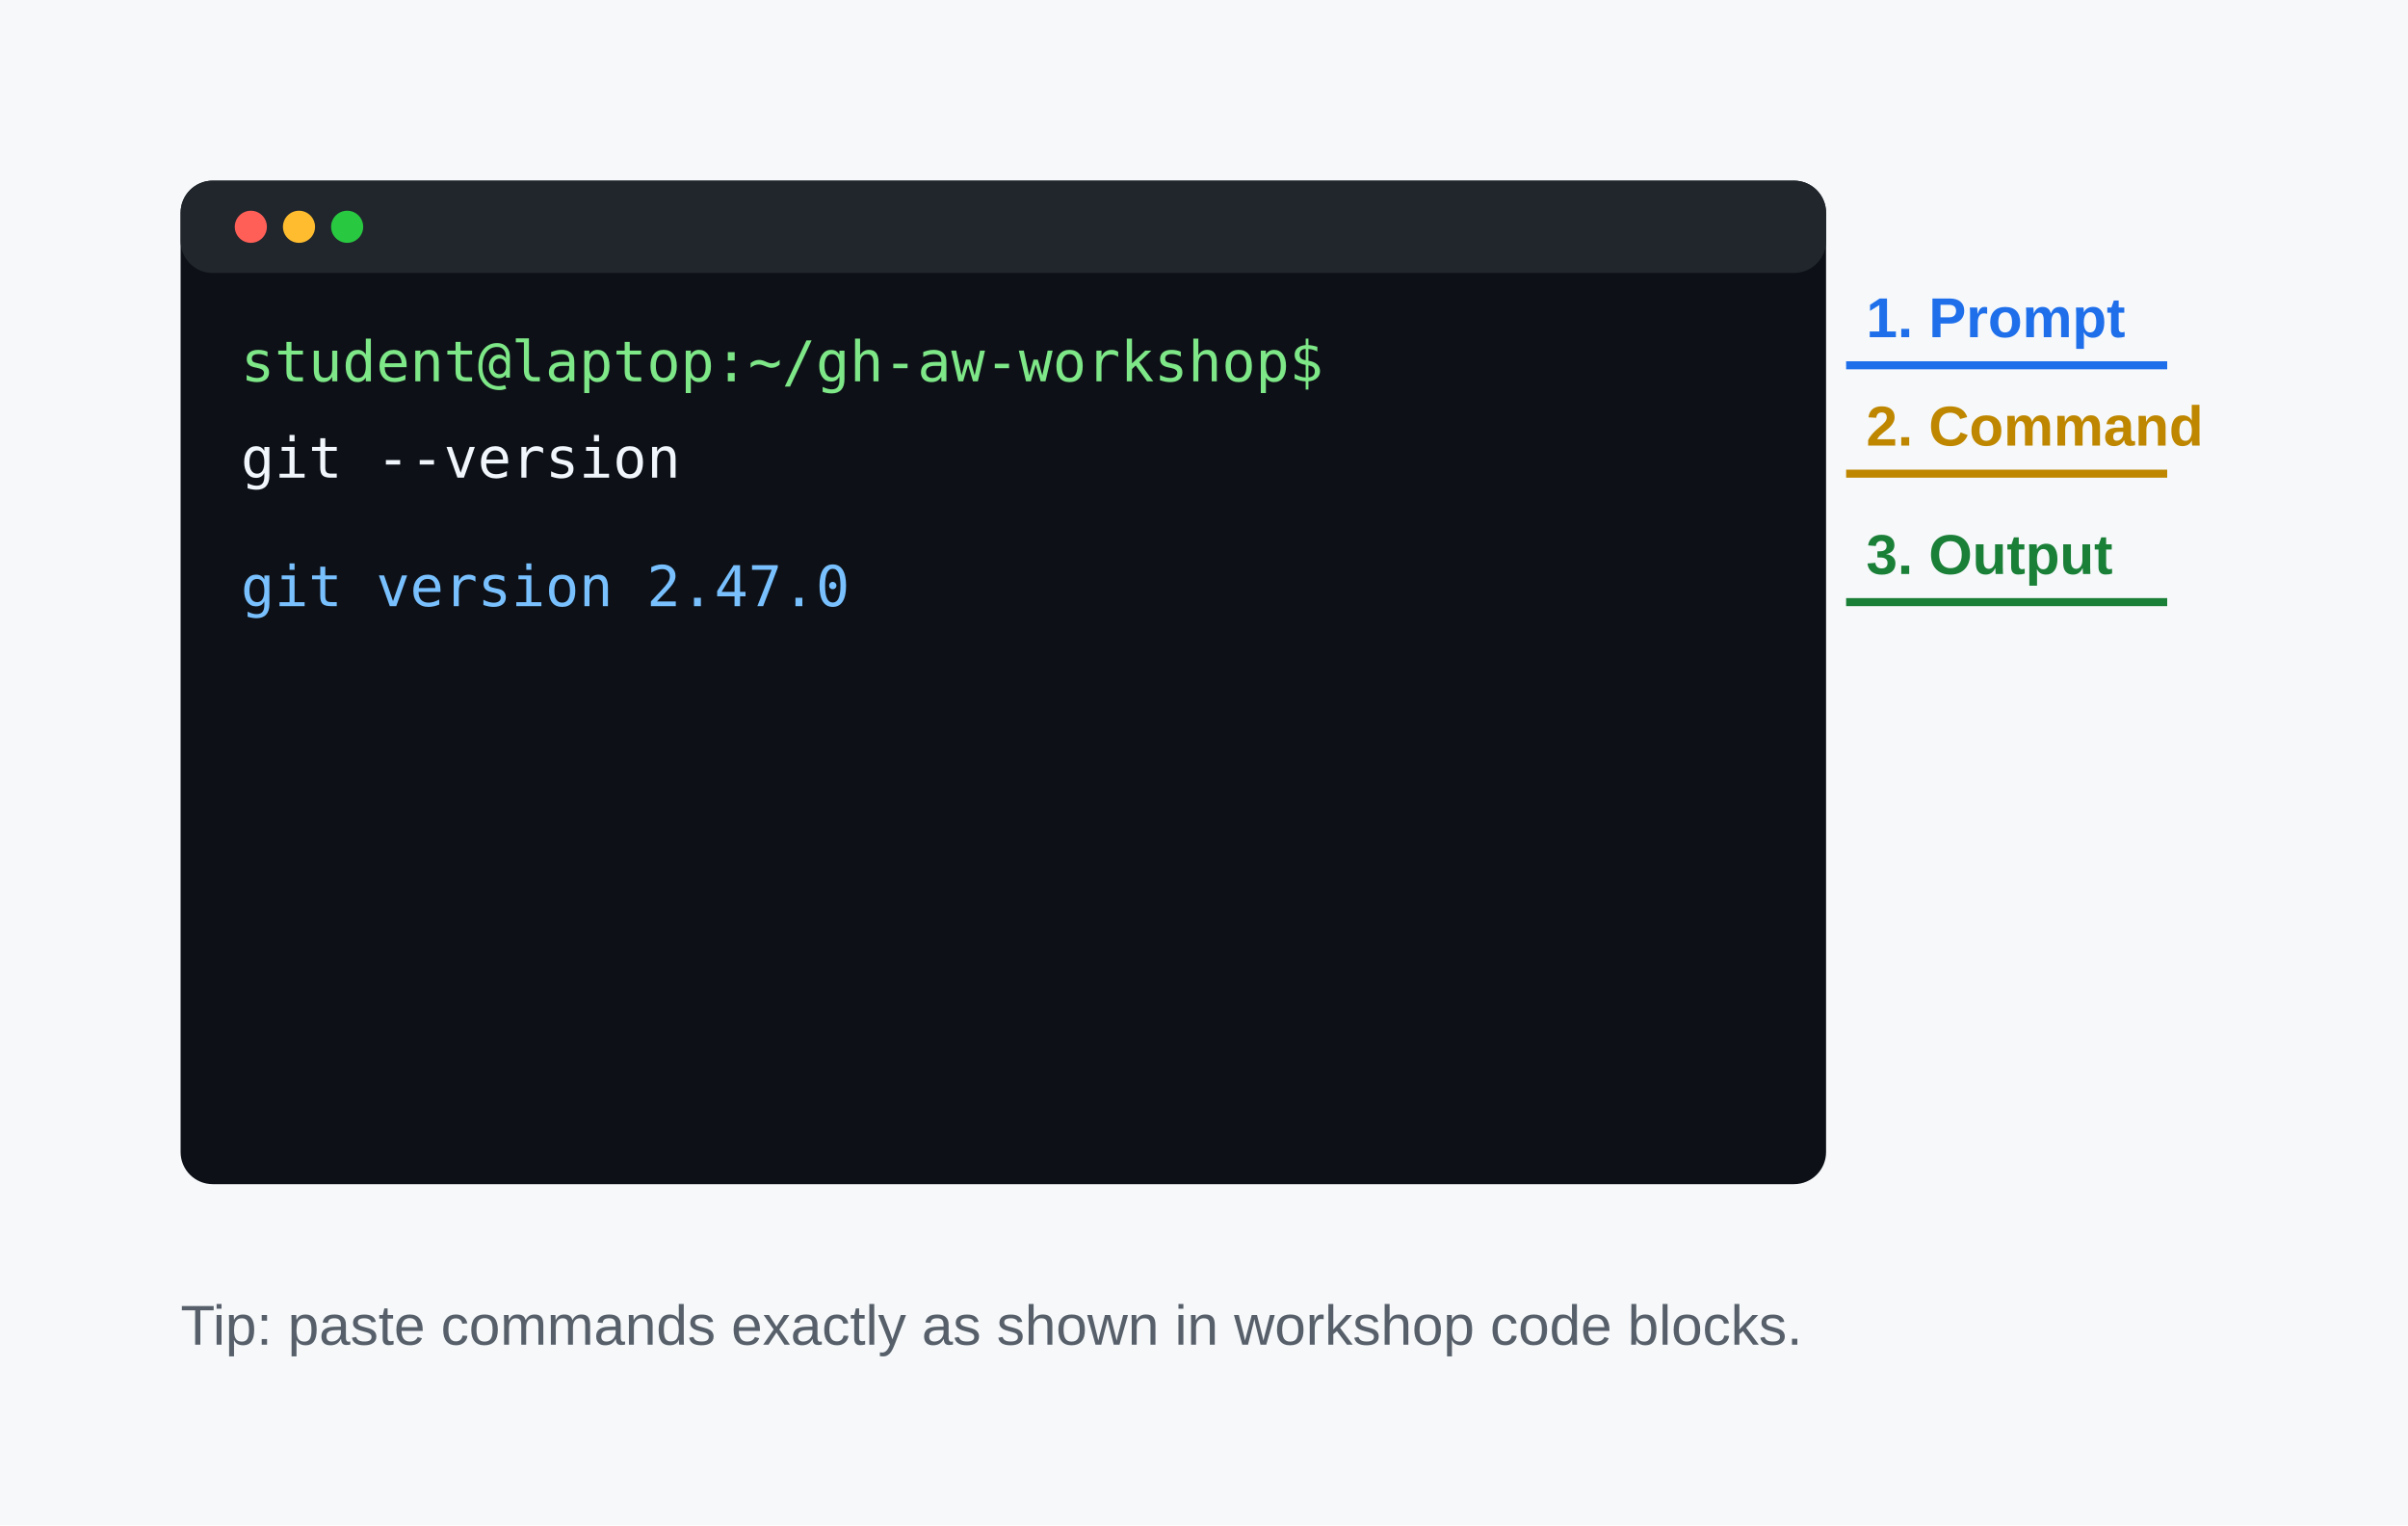
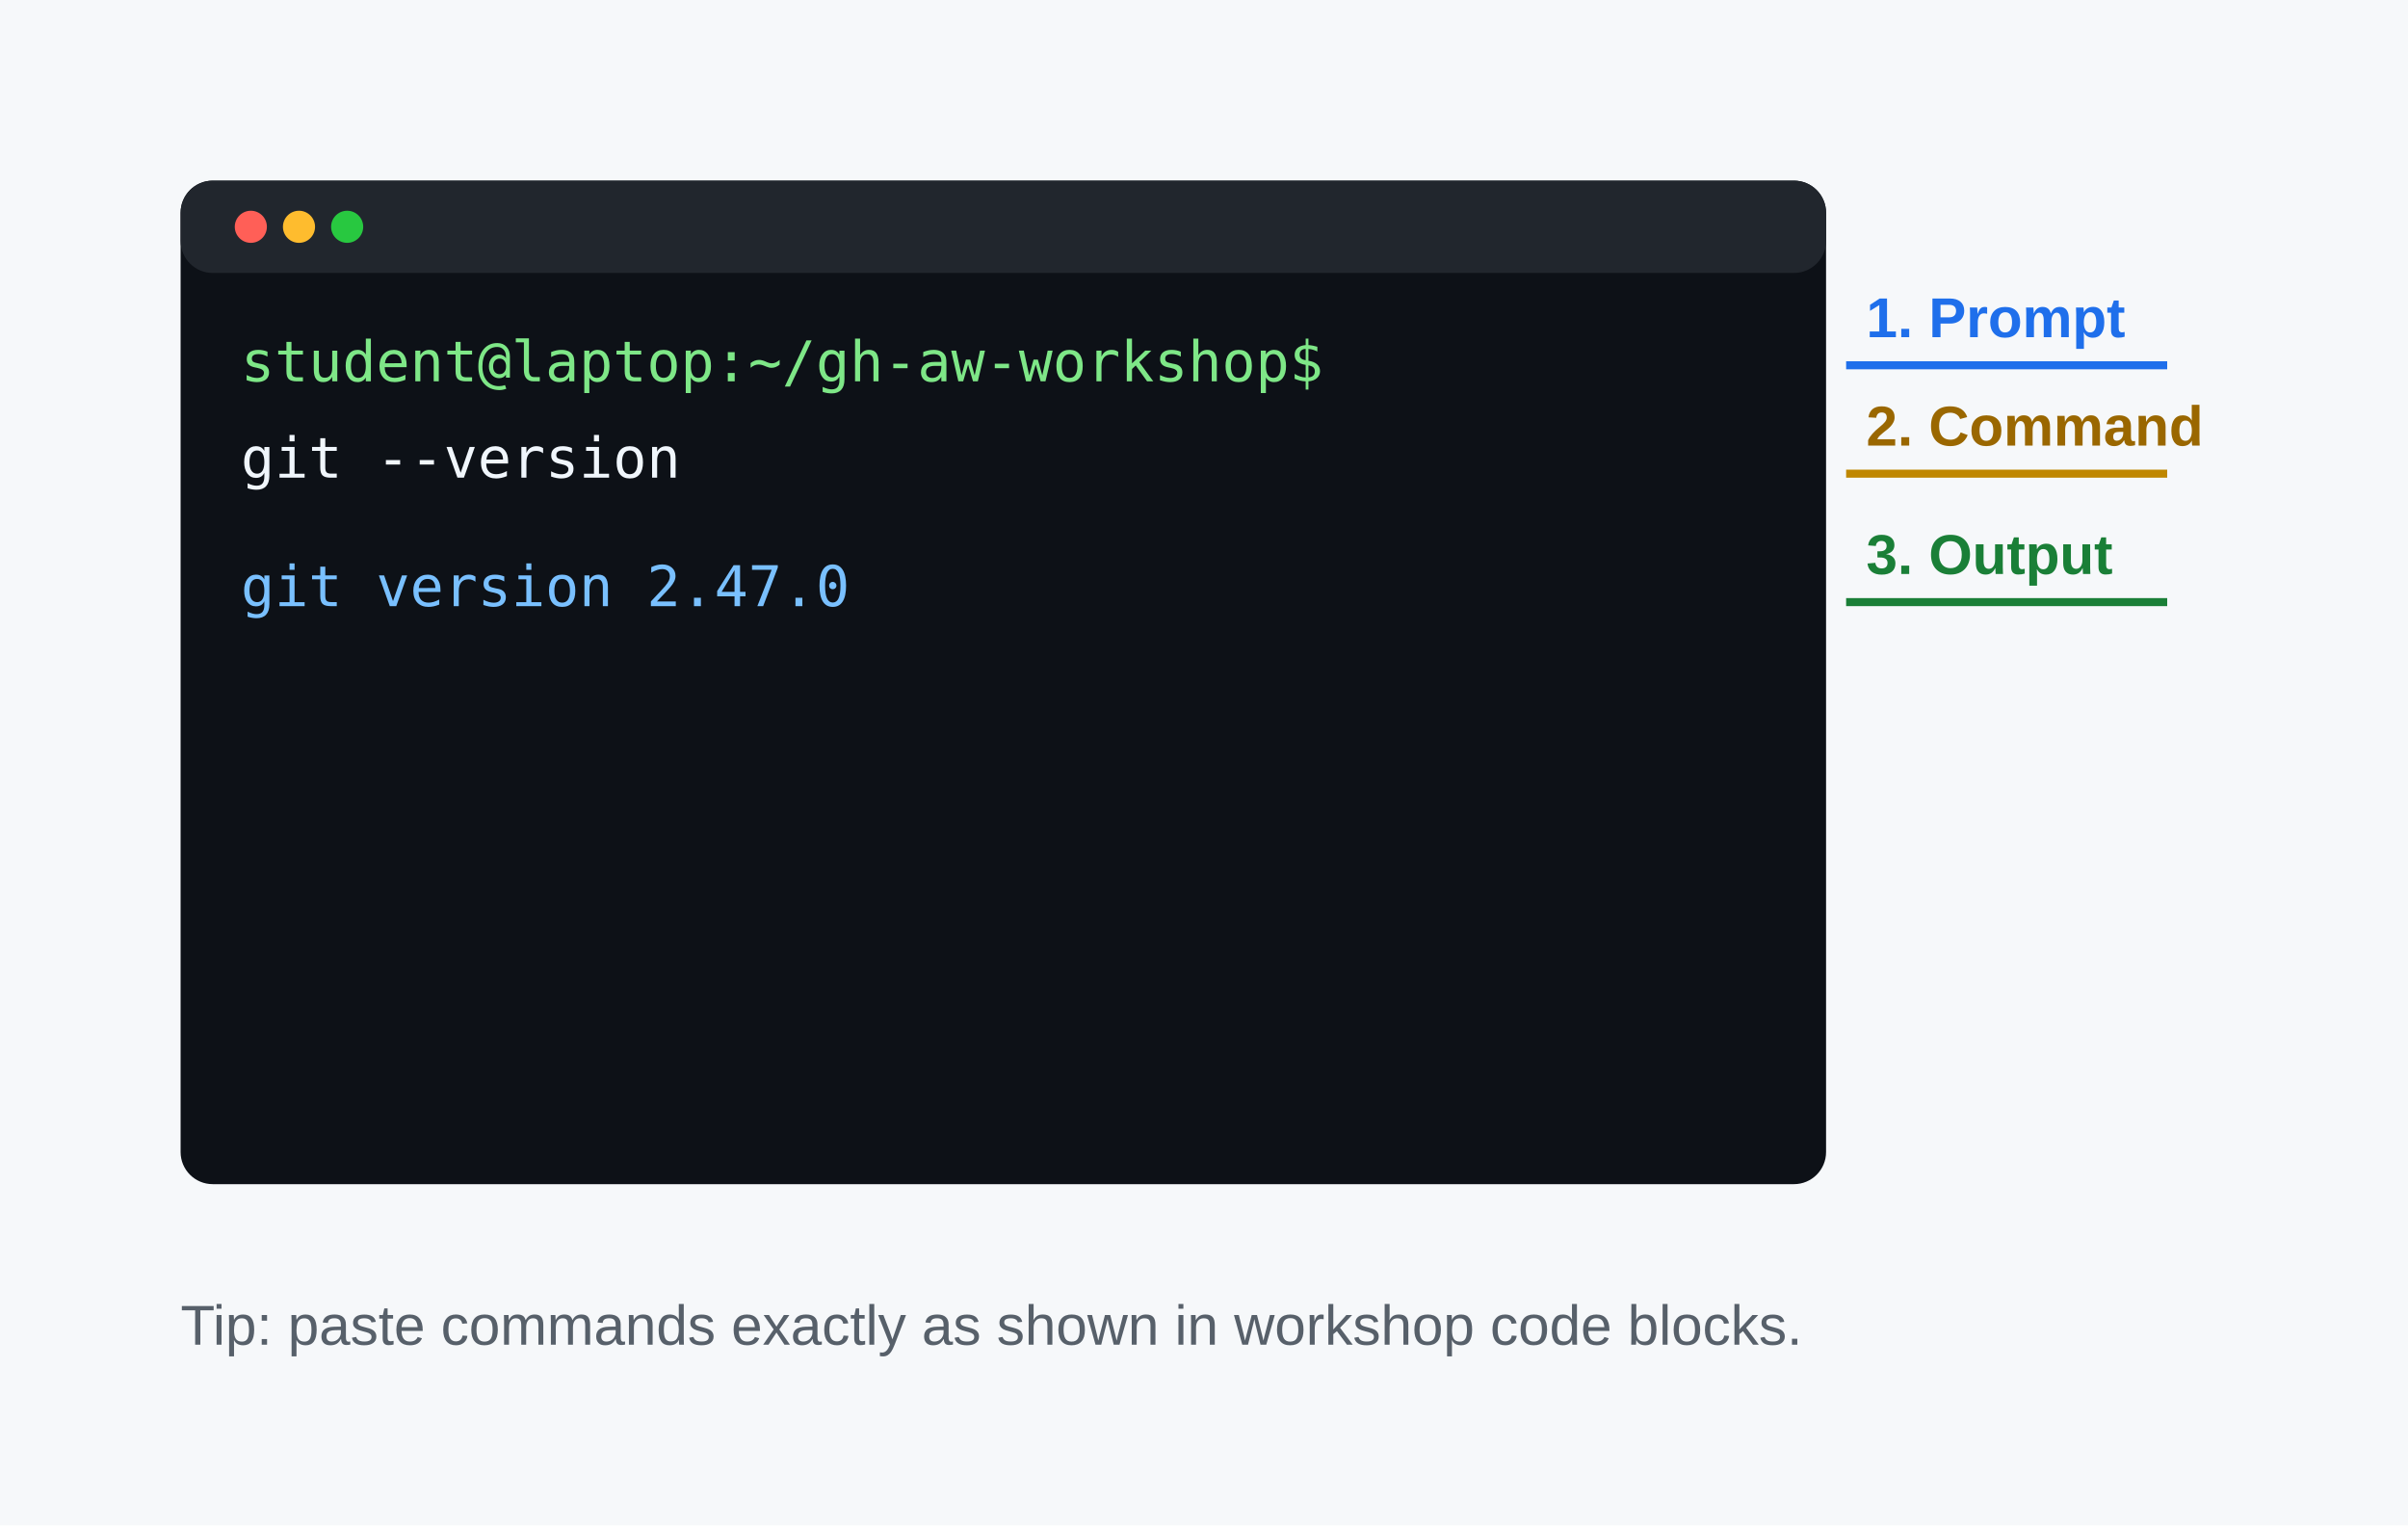
<svg xmlns="http://www.w3.org/2000/svg" width="1200" height="760" viewBox="0 0 1200 760" role="img" aria-label="Annotated terminal window">
  <rect width="1200" height="760" fill="#f6f8fa" />
  <rect x="90" y="90" width="820" height="500" rx="16" fill="#0d1117" />
  <rect x="90" y="90" width="820" height="46" rx="16" fill="#21262d" />
  <circle cx="125" cy="113" r="8" fill="#ff5f57" />
  <circle cx="149" cy="113" r="8" fill="#febc2e" />
  <circle cx="173" cy="113" r="8" fill="#28c840" />
  <text x="120" y="190" fill="#7ee787" font-family="monospace" font-size="28">student@laptop:~/gh-aw-workshop$</text>
  <text x="120" y="238" fill="#f0f6fc" font-family="monospace" font-size="28">git --version</text>
  <text x="120" y="302" fill="#79c0ff" font-family="monospace" font-size="28">git version 2.47.0</text>
  <line x1="920" y1="182" x2="1080" y2="182" stroke="#1f6feb" stroke-width="4" />
  <text x="930" y="168" fill="#1f6feb" font-family="Arial, sans-serif" font-size="28" font-weight="700">1. Prompt</text>
  <line x1="920" y1="236" x2="1080" y2="236" stroke="#bf8700" stroke-width="4" />
-   <text x="930" y="222" fill="#bf8700" font-family="Arial, sans-serif" font-size="28" font-weight="700">2. Command</text>
+   <text x="930" y="222" fill="#9a6700" font-family="Arial, sans-serif" font-size="28" font-weight="700">2. Command</text>
  <line x1="920" y1="300" x2="1080" y2="300" stroke="#1a7f37" stroke-width="4" />
  <text x="930" y="286" fill="#1a7f37" font-family="Arial, sans-serif" font-size="28" font-weight="700">3. Output</text>
  <text x="90" y="670" fill="#57606a" font-family="Arial, sans-serif" font-size="28">Tip: paste commands exactly as shown in workshop code blocks.</text>
</svg>
